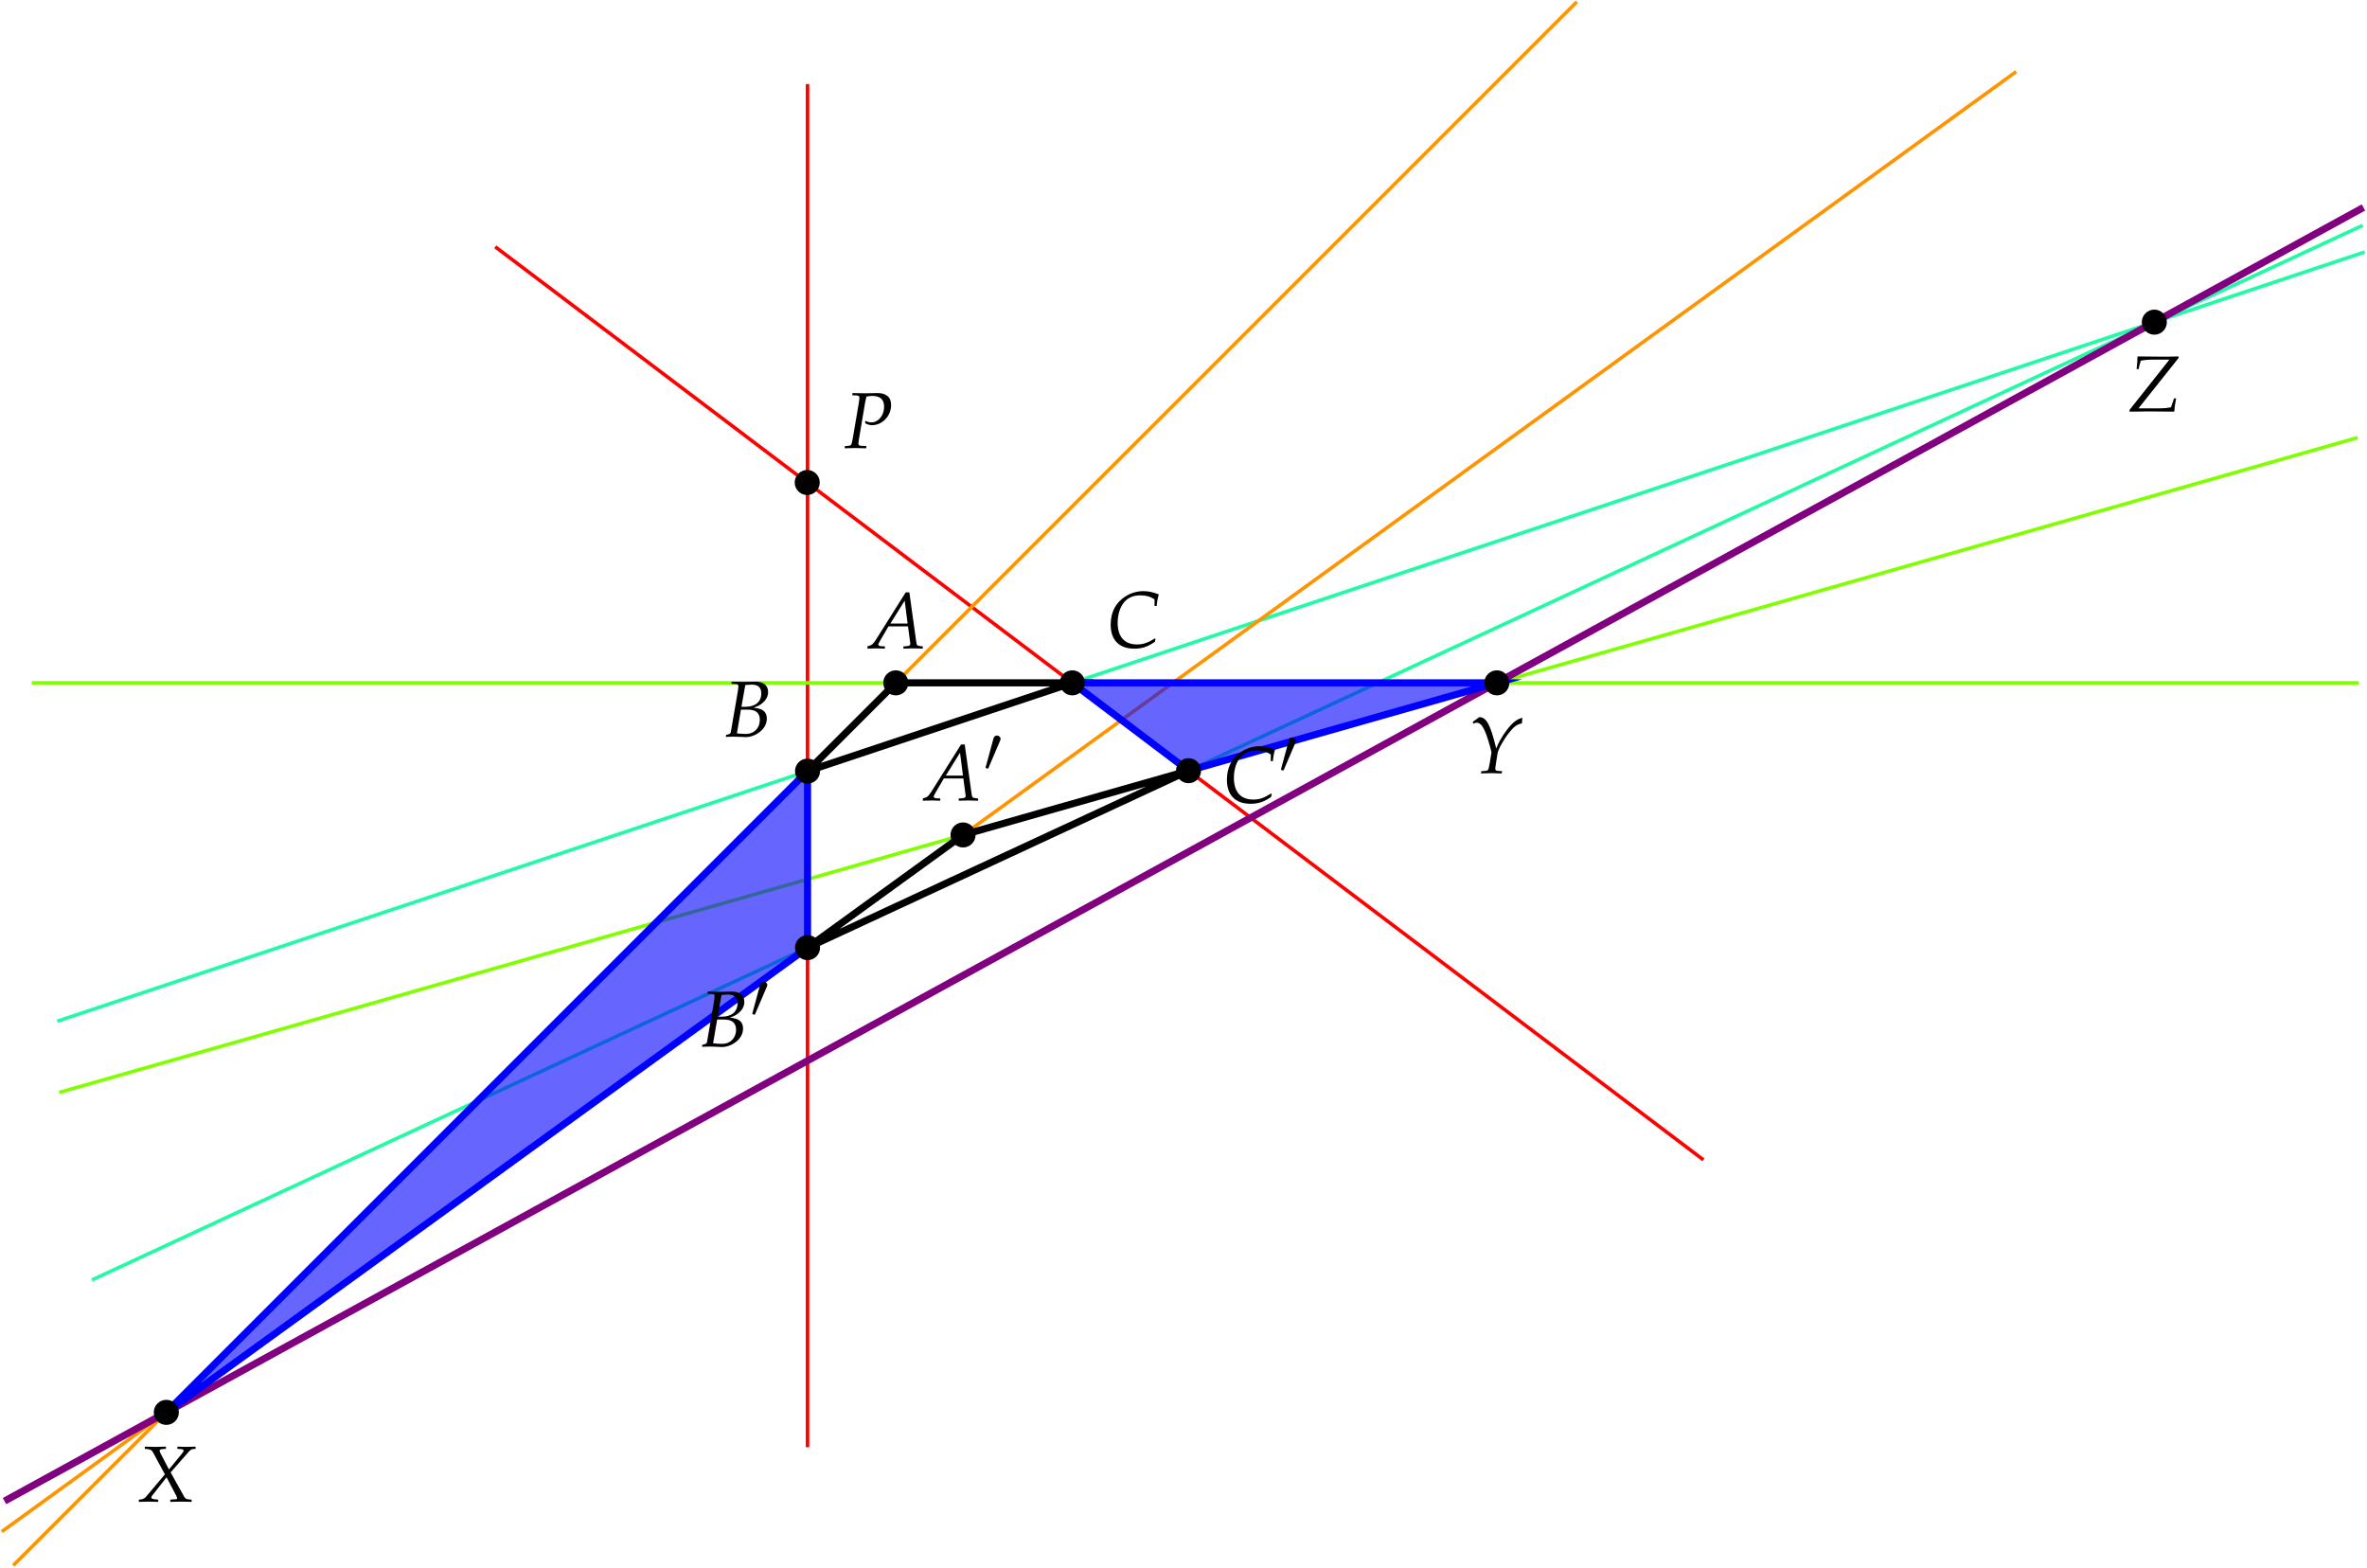
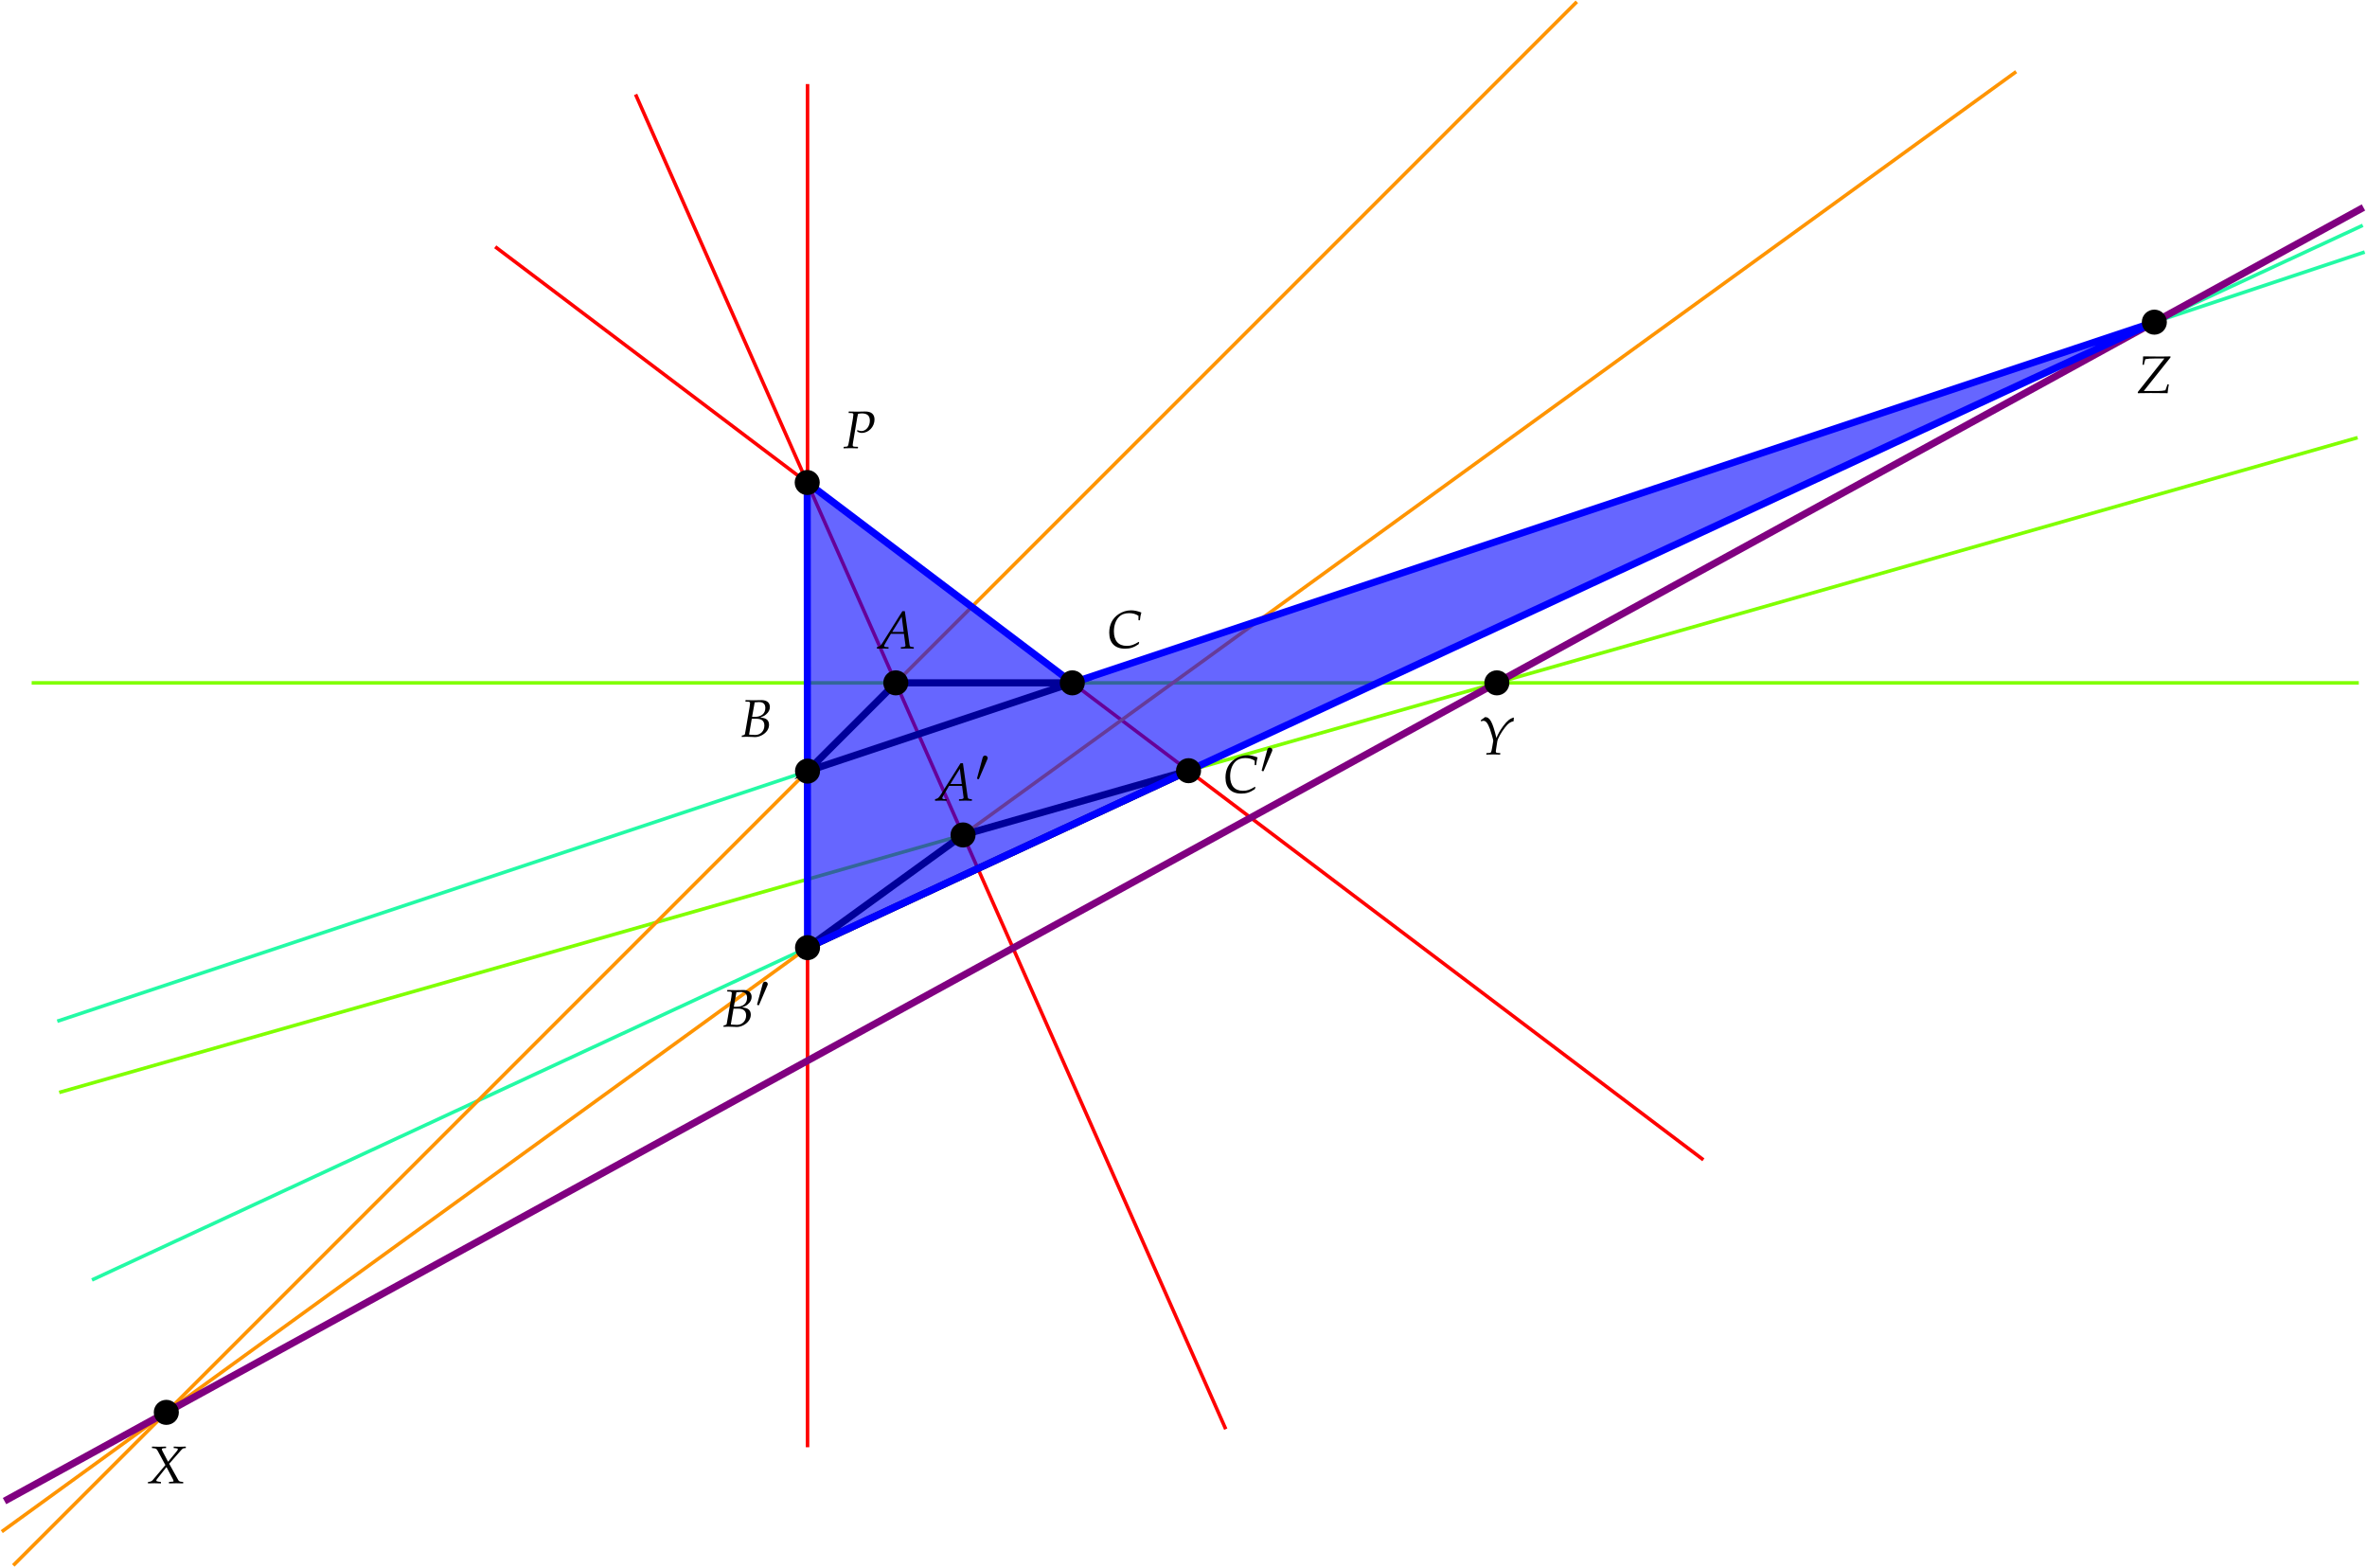
- <svg xmlns="http://www.w3.org/2000/svg" xmlns:xlink="http://www.w3.org/1999/xlink" version="1.1" width="372.591pt" height="246.677pt" viewBox="-.275 414.244 372.591 246.677">
+ <svg xmlns="http://www.w3.org/2000/svg" xmlns:xlink="http://www.w3.org/1999/xlink" version="1.1" width="372.591pt" height="246.677pt" viewBox="-.275 60.565 372.591 246.677">
  <defs>
    <path id="g1-65" d="M5.021-7.662L.967-1.217C.576-.609 .38-.435 .011-.348L-.206-.293V.033C.793 0 .793 0 1.011 0C1.217 0 1.239 0 2.174 .033V-.272L1.609-.304C1.435-.315 1.272-.413 1.272-.511C1.272-.598 1.348-.75 1.554-1.109L2.663-3.011H5.336L5.608-.967V-.935C5.608-.924 5.619-.891 5.63-.837C5.641-.75 5.652-.641 5.652-.598C5.652-.424 5.489-.326 5.184-.304L4.706-.272V.033C5.815 0 5.815 0 6.032 0S6.249 0 7.358 .033V-.272L7.075-.304C6.564-.38 6.554-.38 6.467-.869L5.521-7.662H5.021ZM4.88-6.532L5.282-3.402H2.934L4.88-6.532Z" />
    <path id="g1-66" d="M1.054-7.217L1.63-7.195C1.891-7.184 2.011-7.097 2.011-6.901C2.011-6.749 1.967-6.401 1.913-6.075L.967-.598C.924-.402 .793-.326 .337-.25L.283 .033L.685 .022C.978 0 1.141 0 1.272 0C1.391 0 1.674 .011 1.956 .022L2.358 .033L2.576 .043C2.782 .054 2.924 .065 3.011 .065C3.532 .065 4.054-.087 4.565-.391C5.423-.902 5.902-1.641 5.902-2.467C5.902-2.934 5.749-3.293 5.456-3.532C5.173-3.76 4.847-3.858 4.097-3.967C4.717-4.184 4.989-4.315 5.325-4.619C5.825-5.043 6.075-5.554 6.075-6.108C6.075-6.999 5.445-7.521 4.358-7.521C4.336-7.521 4.228-7.521 4.065-7.51L3.38-7.499C3.25-7.488 2.858-7.488 2.728-7.488C2.521-7.488 2.185-7.499 1.652-7.51L1.087-7.521L1.054-7.217ZM2.358-3.695H3.282C4.402-3.695 4.945-3.239 4.945-2.293C4.945-1.174 4.152-.37 3.065-.37C2.848-.37 2.532-.38 2.174-.413C2.108-.424 1.978-.435 1.804-.446L2.358-3.695ZM2.956-7.064C3.076-7.064 3.097-7.075 3.326-7.086C3.554-7.108 3.695-7.119 3.826-7.119C4.706-7.119 5.141-6.727 5.141-5.912C5.141-4.771 4.336-4.086 2.989-4.086H2.424L2.956-7.064Z" />
    <path id="g1-67" d="M6.488-5.641H6.782C6.836-6.26 6.923-6.727 7.075-7.227C6.249-7.543 5.63-7.673 4.956-7.673C4.065-7.673 3.174-7.401 2.413-6.891C1.141-6.032 .489-4.749 .489-3.087C.489-.978 1.652 .196 3.728 .196C4.771 .196 5.543-.054 6.521-.728L6.63-1.119L6.521-1.196C5.499-.576 4.934-.38 4.086-.38C2.38-.38 1.445-1.424 1.445-3.358C1.445-4.565 1.815-5.641 2.478-6.315C2.989-6.836 3.684-7.097 4.543-7.097C5.315-7.097 5.88-6.945 6.488-6.554V-5.641Z" />
    <path id="g1-80" d="M1.141-7.217L1.739-7.195C2-7.184 2.119-7.097 2.119-6.901C2.119-6.749 2.076-6.412 2.022-6.075L1.217-1.359C1.032-.37 1.022-.337 .587-.304L.141-.272L.098 .033L.554 .022C1 .011 1.337 0 1.532 0C1.717 0 2.032 .011 2.467 .022L3.043 .033L3.076-.272L2.369-.304C2.087-.315 1.978-.402 1.978-.63C1.978-.728 1.989-.804 2.022-1.011L2.913-6.304C2.913-6.315 2.956-6.532 3.011-6.738C3.021-6.793 3.054-6.901 3.087-7.043C3.478-7.108 3.652-7.13 3.858-7.13C4.967-7.13 5.499-6.651 5.499-5.641C5.499-4.467 4.717-3.51 3.76-3.51C3.521-3.51 3.304-3.565 2.902-3.717L2.924-3.38C3.326-3.184 3.543-3.13 3.858-3.13C5.26-3.13 6.456-4.402 6.456-5.88C6.456-6.977 5.771-7.553 4.478-7.521L2.978-7.488L1.75-7.51L1.174-7.521L1.141-7.217Z" />
    <path id="g1-88" d="M4.521-.272V.033C5.043 .011 5.532 0 5.988 0C6.423 0 6.912 .011 7.434 .033V-.272L7.162-.293C6.717-.326 6.575-.402 6.423-.663L4.565-4L6.967-6.738C7.293-7.097 7.39-7.162 7.673-7.195L7.977-7.217V-7.521L6.738-7.488C6.608-7.488 6.456-7.488 5.489-7.521V-7.217L5.847-7.195C6.195-7.173 6.336-7.119 6.336-6.988C6.336-6.869 6.282-6.771 6.086-6.532L4.336-4.402L3.206-6.564C3.108-6.76 3.054-6.891 3.054-6.977C3.054-7.108 3.195-7.173 3.521-7.195L3.923-7.217V-7.521L3.424-7.51C2.978-7.499 2.652-7.488 2.478-7.488C2.293-7.488 1.967-7.499 1.522-7.51L1.032-7.521V-7.217L1.315-7.195C1.848-7.14 1.978-7.064 2.195-6.662L3.782-3.728L1.196-.663C1.032-.467 .783-.337 .522-.304L.217-.272V.033C.75 .011 1.196 0 1.576 0C1.967 0 2.402 .011 2.869 .033V-.272L2.521-.304C2.108-.348 1.924-.413 1.924-.543C1.924-.63 1.967-.728 2.032-.815L4.01-3.326L5.304-.869C5.402-.674 5.456-.533 5.456-.435C5.456-.348 5.38-.315 5.108-.315L4.934-.304L4.521-.272Z" />
    <path id="g1-89" d="M.565-7.032L.598-6.771C.848-6.869 .967-6.901 1.087-6.901C1.598-6.901 1.989-6.401 2.435-5.184C2.695-4.456 3.119-2.967 3.108-2.793C3.108-2.793 3.108-2.761 3.097-2.728L2.869-1.359C2.684-.37 2.674-.337 2.239-.304L1.717-.272L1.674 .033L2.25 .022C2.761 .011 3.011 0 3.184 0L4.239 .033H4.521L4.554-.272L4.021-.304C3.728-.326 3.63-.402 3.63-.619C3.63-.685 3.641-.793 3.652-.848L3.934-2.674C4.032-3.271 4.739-4.554 5.543-5.565C6.173-6.369 6.63-6.695 7.271-6.804L7.336-7.575C6.543-7.369 5.967-6.912 5.152-5.825C4.489-4.912 4.065-4.173 3.76-3.369C2.945-6.695 2.424-7.651 1.424-7.662L1.38-7.63C1.348-7.597 1.315-7.575 1.282-7.553C1.163-7.456 .935-7.282 .728-7.151L.565-7.032Z" />
    <path id="g1-90" d="M.217 .033C1.261 .011 1.891 0 2.837 0C3.684 0 4.956 .011 5.619 .022L6.336 .033C6.358-.413 6.445-1.032 6.586-1.782H6.304L6.228-1.543C6.151-1.326 6.054-1.043 5.967-.804L5.88-.565C5.391-.467 4.978-.424 4.499-.424H1.445L6.923-7.304V-7.521L5.162-7.488H4.88L2.587-7.51L1.304-7.521C1.304-7.01 1.272-6.586 1.185-5.793H1.467C1.5-6.032 1.565-6.304 1.695-6.727L1.761-6.945C2.369-7.054 2.782-7.086 3.717-7.086H5.673L.217-.206V.033Z" />
-     <path id="g8-48" d="M1.308-2.456C1.334-2.518 1.355-2.565 1.355-2.617C1.355-2.767 1.22-2.891 1.06-2.891C.915-2.891 .822-2.792 .786-2.658L.171-.398C.171-.388 .15-.331 .15-.326C.15-.269 .284-.233 .326-.233C.357-.233 .362-.248 .393-.315L1.308-2.456Z" />
-     <use id="g12-48" xlink:href="#g8-48" transform="scale(1.4)" />
-     <use id="g19-65" xlink:href="#g1-65" transform="scale(.821918)" />
-     <use id="g19-66" xlink:href="#g1-66" transform="scale(.821918)" />
-     <use id="g19-67" xlink:href="#g1-67" transform="scale(.821918)" />
-     <use id="g19-80" xlink:href="#g1-80" transform="scale(.821918)" />
-     <use id="g19-88" xlink:href="#g1-88" transform="scale(.821918)" />
-     <use id="g19-89" xlink:href="#g1-89" transform="scale(.821918)" />
-     <use id="g19-90" xlink:href="#g1-90" transform="scale(.821918)" />
+     <path id="g3-48" d="M1.308-2.456C1.334-2.518 1.355-2.565 1.355-2.617C1.355-2.767 1.22-2.891 1.06-2.891C.915-2.891 .822-2.792 .786-2.658L.171-.398C.171-.388 .15-.331 .15-.326C.15-.269 .284-.233 .326-.233C.357-.233 .362-.248 .393-.315L1.308-2.456Z" />
+     <use id="g23-65" xlink:href="#g1-65" transform="scale(.547945)" />
+     <use id="g23-66" xlink:href="#g1-66" transform="scale(.547945)" />
+     <use id="g23-67" xlink:href="#g1-67" transform="scale(.547945)" />
+     <use id="g23-80" xlink:href="#g1-80" transform="scale(.547945)" />
+     <use id="g23-88" xlink:href="#g1-88" transform="scale(.547945)" />
+     <use id="g23-89" xlink:href="#g1-89" transform="scale(.547945)" />
+     <use id="g23-90" xlink:href="#g1-90" transform="scale(.547945)" />
  </defs>
  <g id="page1" transform="matrix(1.4 0 0 1.4 0 0)">
-     <g stroke-miterlimit="10" transform="translate(90.59943,402.4309)scale(0.996264,-0.996264)">
+     <g stroke-miterlimit="10" transform="translate(90.59943,149.803)scale(0.996264,-0.996264)">
      <g fill="#000" stroke="#000">
        <g stroke-width="0.4">
          <g fill="#f00" stroke="#f00">
            <path d="M-35.247 79.092L101.103-23.945" fill="none" />
          </g>
          <g fill="#f00" stroke="#f00">
+             <path d="M-19.405 96.286L47.198-54.337" fill="none" />
+           </g>
+           <g fill="#f00" stroke="#f00">
            <path d="M0 97.456V-56.381" fill="none" />
          </g>
          <g fill="#80ff00" stroke="#80ff00">
            <path d="M-87.562 29.878H175.074" fill="none" />
          </g>
          <g fill="#80ff00" stroke="#80ff00">
            <path d="M-84.455-16.342L174.937 57.554" fill="none" />
          </g>
          <g fill="#23faa5" stroke="#23faa5">
            <path d="M-84.674-8.306L175.737 78.499" fill="none" />
          </g>
          <g fill="#23faa5" stroke="#23faa5">
            <path d="M-80.76-37.504L175.52 81.511" fill="none" />
          </g>
          <g fill="#ff9400" stroke="#ff9400">
            <path d="M-90.936-65.904L136.403 98.854" fill="none" />
          </g>
          <g fill="#ff9400" stroke="#ff9400">
            <path d="M-89.636-69.716L86.823 106.742" fill="none" />
          </g>
          <g stroke-width="0.8">
            <g fill="#800080" stroke="#800080">
              <path d="M-90.627-62.456L175.598 83.53" fill="none" />
            </g>
          </g>
          <g stroke-width="0.8">
            <path d="M9.961 29.882L0 19.921L29.882 29.882H9.961" fill="none" />
          </g>
          <g stroke-width="0.8">
            <path d="M17.55 12.718L0 0L43 19.969L17.55 12.718" fill="none" />
          </g>
          <g stroke-width="0.8">
            <g fill="#00f" stroke="#00f">
-               <path d="M0 19.921V0L-72.365-52.444L0 19.921" fill="none" />
-             </g>
-           </g>
-           <g stroke-width="0.8">
-             <g fill="#00f" stroke="#00f">
-               <path d="M29.882 29.882L43 19.969L77.796 29.882H29.882" fill="none" />
+               <path d="M-.036 52.49L0 0L43 19.969L151.998 70.586L29.882 29.882L-.036 52.49" fill="none" />
            </g>
          </g>
          <g fill="#00f" stroke="#00f">
            <g stroke-opacity="0.6">
              <g fill-opacity="0.6">
-                 <path d="M0 19.921V0L-72.365-52.444" stroke="none" />
-               </g>
-             </g>
-           </g>
-           <g fill="#00f" stroke="#00f">
-             <g stroke-opacity="0.6">
-               <g fill-opacity="0.6">
-                 <path d="M29.882 29.882L43 19.969L77.796 29.882" stroke="none" />
+                 <path d="M-.036 52.49L0 0L43 19.969L151.998 70.586L29.882 29.882" stroke="none" />
              </g>
            </g>
          </g>
          <path d="M11.375 29.882C11.375 30.663 10.742 31.296 9.961 31.296S8.546 30.663 8.546 29.882C8.546 29.101 9.179 28.467 9.961 28.467S11.375 29.101 11.375 29.882ZM9.961 29.882" stroke="none" />
          <g transform="translate(9.96051,29.88159)">
-             <g stroke="none" transform="scale(-1.00375,1.00375)translate(90.59943,402.4309)scale(-1,-1)">
+             <g stroke="none" transform="scale(-1.00375,1.00375)translate(90.59943,149.803)scale(-1,-1)">
              <g fill="#000">
                <g stroke="none" />
              </g>
            </g>
          </g>
          <path d="M1.414 19.921C1.414 20.702 .781 21.335 0 21.335S-1.414 20.702-1.414 19.921S-.781 18.507 0 18.507S1.414 19.14 1.414 19.921ZM0 19.921" stroke="none" />
          <g transform="translate(0.0,19.92105)">
-             <g stroke="none" transform="scale(-1.00375,1.00375)translate(90.59943,402.4309)scale(-1,-1)">
+             <g stroke="none" transform="scale(-1.00375,1.00375)translate(90.59943,149.803)scale(-1,-1)">
              <g fill="#000">
                <g stroke="none" />
              </g>
            </g>
          </g>
          <path d="M31.296 29.882C31.296 30.663 30.663 31.296 29.882 31.296C29.101 31.296 28.467 30.663 28.467 29.882C28.467 29.101 29.101 28.467 29.882 28.467C30.663 28.467 31.296 29.101 31.296 29.882ZM29.882 29.882" stroke="none" />
          <g transform="translate(29.88159,29.88159)">
-             <g stroke="none" transform="scale(-1.00375,1.00375)translate(90.59943,402.4309)scale(-1,-1)">
+             <g stroke="none" transform="scale(-1.00375,1.00375)translate(90.59943,149.803)scale(-1,-1)">
              <g fill="#000">
                <g stroke="none" />
              </g>
            </g>
          </g>
          <path d="M18.965 12.718C18.965 13.499 18.332 14.132 17.55 14.132C16.769 14.132 16.136 13.499 16.136 12.718C16.136 11.937 16.769 11.303 17.55 11.303C18.332 11.303 18.965 11.937 18.965 12.718ZM17.55 12.718" stroke="none" />
          <g transform="translate(17.55045,12.7176)">
-             <g stroke="none" transform="scale(-1.00375,1.00375)translate(90.59943,402.4309)scale(-1,-1)">
+             <g stroke="none" transform="scale(-1.00375,1.00375)translate(90.59943,149.803)scale(-1,-1)">
              <g fill="#000">
                <g stroke="none" />
              </g>
            </g>
          </g>
          <path d="M1.414 0C1.414 .781 .781 1.414 0 1.414S-1.414 .781-1.414 0S-.781-1.414 0-1.414S1.414-.781 1.414 0ZM0 0" stroke="none" />
-           <g stroke="none" transform="scale(-1.00375,1.00375)translate(90.59943,402.4309)scale(-1,-1)">
+           <g stroke="none" transform="scale(-1.00375,1.00375)translate(90.59943,149.803)scale(-1,-1)">
            <g fill="#000">
              <g stroke="none" />
            </g>
          </g>
          <path d="M44.414 19.969C44.414 20.75 43.781 21.383 43 21.383S41.585 20.75 41.585 19.969C41.585 19.188 42.219 18.555 43 18.555S44.414 19.188 44.414 19.969ZM43 19.969" stroke="none" />
          <g transform="translate(42.99965,19.96889)">
-             <g stroke="none" transform="scale(-1.00375,1.00375)translate(90.59943,402.4309)scale(-1,-1)">
+             <g stroke="none" transform="scale(-1.00375,1.00375)translate(90.59943,149.803)scale(-1,-1)">
              <g fill="#000">
                <g stroke="none" />
              </g>
            </g>
          </g>
          <path d="M-70.951-52.444C-70.951-51.663-71.584-51.03-72.365-51.03S-73.78-51.663-73.78-52.444C-73.78-53.225-73.146-53.859-72.365-53.859S-70.951-53.225-70.951-52.444ZM-72.365-52.444" stroke="none" />
          <g transform="translate(-72.3653,-52.44421)">
-             <g stroke="none" transform="scale(-1.00375,1.00375)translate(90.59943,402.4309)scale(-1,-1)">
+             <g stroke="none" transform="scale(-1.00375,1.00375)translate(90.59943,149.803)scale(-1,-1)">
              <g fill="#000">
                <g stroke="none" />
              </g>
            </g>
          </g>
          <path d="M79.21 29.882C79.21 30.663 78.577 31.296 77.796 31.296C77.015 31.296 76.381 30.663 76.381 29.882C76.381 29.101 77.015 28.467 77.796 28.467C78.577 28.467 79.21 29.101 79.21 29.882ZM77.796 29.882" stroke="none" />
          <g transform="translate(77.79578,29.88159)">
-             <g stroke="none" transform="scale(-1.00375,1.00375)translate(90.59943,402.4309)scale(-1,-1)">
+             <g stroke="none" transform="scale(-1.00375,1.00375)translate(90.59943,149.803)scale(-1,-1)">
              <g fill="#000">
                <g stroke="none" />
              </g>
            </g>
          </g>
          <path d="M153.412 70.586C153.412 71.367 152.779 72.001 151.998 72.001S150.583 71.367 150.583 70.586C150.583 69.805 151.217 69.172 151.998 69.172S153.412 69.805 153.412 70.586ZM151.998 70.586" stroke="none" />
          <g transform="translate(151.9978,70.58633)">
-             <g stroke="none" transform="scale(-1.00375,1.00375)translate(90.59943,402.4309)scale(-1,-1)">
+             <g stroke="none" transform="scale(-1.00375,1.00375)translate(90.59943,149.803)scale(-1,-1)">
              <g fill="#000">
                <g stroke="none" />
              </g>
            </g>
          </g>
          <path d="M1.378 52.49C1.378 53.271 .745 53.904-.036 53.904S-1.45 53.271-1.45 52.49S-.817 51.076-.036 51.076S1.378 51.709 1.378 52.49ZM-.036 52.49" stroke="none" />
          <g transform="translate(-0.03586,52.49002)">
-             <g stroke="none" transform="scale(-1.00375,1.00375)translate(90.59943,402.4309)scale(-1,-1)">
-               <g fill="#000">
-                 <g stroke="none" />
-               </g>
-             </g>
-           </g>
-           <g transform="translate(6.37402,33.77165)">
-             <g stroke="none" transform="scale(-1.00375,1.00375)translate(90.59943,402.4309)scale(-1,-1)">
-               <g fill="#000">
-                 <g stroke="none">
-                   <use x="91.16" y="402.431" xlink:href="#g19-65" />
-                 </g>
-               </g>
-             </g>
-           </g>
-           <g transform="translate(-9.75356,23.81113)">
-             <g stroke="none" transform="scale(-1.00375,1.00375)translate(90.59943,402.4309)scale(-1,-1)">
-               <g fill="#000">
-                 <g stroke="none">
-                   <use x="90.891" y="402.431" xlink:href="#g19-66" />
-                 </g>
-               </g>
-             </g>
-           </g>
-           <g transform="translate(33.73119,33.90218)">
-             <g stroke="none" transform="scale(-1.00375,1.00375)translate(90.59943,402.4309)scale(-1,-1)">
-               <g fill="#000">
-                 <g stroke="none">
-                   <use x="90.676" y="402.431" xlink:href="#g19-67" />
-                 </g>
-               </g>
-             </g>
-           </g>
-           <g transform="translate(12.62196,16.60767)">
-             <g stroke="none" transform="scale(-1.00375,1.00375)translate(90.59943,402.4309)scale(-1,-1)">
-               <g fill="#000">
-                 <g stroke="none">
-                   <use x="91.16" y="402.431" xlink:href="#g19-65" />
-                   <use x="97.833" y="399.176" xlink:href="#g12-48" />
-                 </g>
-               </g>
-             </g>
-           </g>
-           <g transform="translate(-12.43755,-11.16258)">
-             <g stroke="none" transform="scale(-1.00375,1.00375)translate(90.59943,402.4309)scale(-1,-1)">
-               <g fill="#000">
-                 <g stroke="none">
-                   <use x="90.891" y="402.431" xlink:href="#g19-66" />
-                   <use x="96.569" y="399.176" xlink:href="#g12-48" />
-                 </g>
-               </g>
-             </g>
-           </g>
-           <g transform="translate(46.84924,16.39789)">
-             <g stroke="none" transform="scale(-1.00375,1.00375)translate(90.59943,402.4309)scale(-1,-1)">
-               <g fill="#000">
-                 <g stroke="none">
-                   <use x="90.676" y="402.431" xlink:href="#g19-67" />
-                   <use x="96.945" y="399.176" xlink:href="#g12-48" />
-                 </g>
-               </g>
-             </g>
-           </g>
-           <g transform="translate(3.81374,56.3801)">
-             <g stroke="none" transform="scale(-1.00375,1.00375)translate(90.59943,402.4309)scale(-1,-1)">
-               <g fill="#000">
-                 <g stroke="none">
-                   <use x="90.891" y="402.431" xlink:href="#g19-80" />
-                 </g>
-               </g>
-             </g>
-           </g>
-           <g transform="translate(-75.89328,-62.5173)">
-             <g stroke="none" transform="scale(-1.00375,1.00375)translate(90.59943,402.4309)scale(-1,-1)">
-               <g fill="#000">
-                 <g stroke="none">
-                   <use x="90.846" y="402.431" xlink:href="#g19-88" />
-                 </g>
-               </g>
-             </g>
-           </g>
-           <g transform="translate(74.6908,19.69151)">
-             <g stroke="none" transform="scale(-1.00375,1.00375)translate(90.59943,402.4309)scale(-1,-1)">
-               <g fill="#000">
-                 <g stroke="none">
-                   <use x="90.532" y="402.431" xlink:href="#g19-89" />
-                 </g>
-               </g>
-             </g>
-           </g>
-           <g transform="translate(148.7714,60.51324)">
-             <g stroke="none" transform="scale(-1.00375,1.00375)translate(90.59943,402.4309)scale(-1,-1)">
-               <g fill="#000">
-                 <g stroke="none">
-                   <use x="90.846" y="402.431" xlink:href="#g19-90" />
+             <g stroke="none" transform="scale(-1.00375,1.00375)translate(90.59943,149.803)scale(-1,-1)">
+               <g fill="#000">
+                 <g stroke="none" />
+               </g>
+             </g>
+           </g>
+           <g transform="translate(7.56952,33.75816)">
+             <g stroke="none" transform="scale(-1.00375,1.00375)translate(90.59943,149.803)scale(-1,-1)">
+               <g fill="#000">
+                 <g stroke="none">
+                   <use x="90.973" y="149.803" xlink:href="#g23-65" />
+                 </g>
+               </g>
+             </g>
+           </g>
+           <g transform="translate(-7.78557,23.79762)">
+             <g stroke="none" transform="scale(-1.00375,1.00375)translate(90.59943,149.803)scale(-1,-1)">
+               <g fill="#000">
+                 <g stroke="none">
+                   <use x="90.794" y="149.803" xlink:href="#g23-66" />
+                 </g>
+               </g>
+             </g>
+           </g>
+           <g transform="translate(33.73119,33.84517)">
+             <g stroke="none" transform="scale(-1.00375,1.00375)translate(90.59943,149.803)scale(-1,-1)">
+               <g fill="#000">
+                 <g stroke="none">
+                   <use x="90.65" y="149.803" xlink:href="#g23-67" />
+                 </g>
+               </g>
+             </g>
+           </g>
+           <g transform="translate(14.12946,16.59418)">
+             <g stroke="none" transform="scale(-1.00375,1.00375)translate(90.59943,149.803)scale(-1,-1)">
+               <g fill="#000">
+                 <g stroke="none">
+                   <use x="90.973" y="149.803" xlink:href="#g23-65" />
+                   <use x="95.426" y="147.633" xlink:href="#g3-48" />
+                 </g>
+               </g>
+             </g>
+           </g>
+           <g transform="translate(-9.84557,-8.91759)">
+             <g stroke="none" transform="scale(-1.00375,1.00375)translate(90.59943,149.803)scale(-1,-1)">
+               <g fill="#000">
+                 <g stroke="none">
+                   <use x="90.794" y="149.803" xlink:href="#g23-66" />
+                   <use x="94.583" y="147.633" xlink:href="#g3-48" />
+                 </g>
+               </g>
+             </g>
+           </g>
+           <g transform="translate(46.84924,17.49188)">
+             <g stroke="none" transform="scale(-1.00375,1.00375)translate(90.59943,149.803)scale(-1,-1)">
+               <g fill="#000">
+                 <g stroke="none">
+                   <use x="90.65" y="149.803" xlink:href="#g23-67" />
+                   <use x="94.834" y="147.633" xlink:href="#g3-48" />
+                 </g>
+               </g>
+             </g>
+           </g>
+           <g transform="translate(3.81374,56.3666)">
+             <g stroke="none" transform="scale(-1.00375,1.00375)translate(90.59943,149.803)scale(-1,-1)">
+               <g fill="#000">
+                 <g stroke="none">
+                   <use x="90.794" y="149.803" xlink:href="#g23-80" />
+                 </g>
+               </g>
+             </g>
+           </g>
+           <g transform="translate(-74.71729,-60.4428)">
+             <g stroke="none" transform="scale(-1.00375,1.00375)translate(90.59943,149.803)scale(-1,-1)">
+               <g fill="#000">
+                 <g stroke="none">
+                   <use x="90.764" y="149.803" xlink:href="#g23-88" />
+                 </g>
+               </g>
+             </g>
+           </g>
+           <g transform="translate(75.72578,21.80501)">
+             <g stroke="none" transform="scale(-1.00375,1.00375)translate(90.59943,149.803)scale(-1,-1)">
+               <g fill="#000">
+                 <g stroke="none">
+                   <use x="90.555" y="149.803" xlink:href="#g23-89" />
+                 </g>
+               </g>
+             </g>
+           </g>
+           <g transform="translate(149.8468,62.58775)">
+             <g stroke="none" transform="scale(-1.00375,1.00375)translate(90.59943,149.803)scale(-1,-1)">
+               <g fill="#000">
+                 <g stroke="none">
+                   <use x="90.764" y="149.803" xlink:href="#g23-90" />
                </g>
              </g>
            </g>
          </g>
        </g>
      </g>
    </g>
  </g>
</svg>
